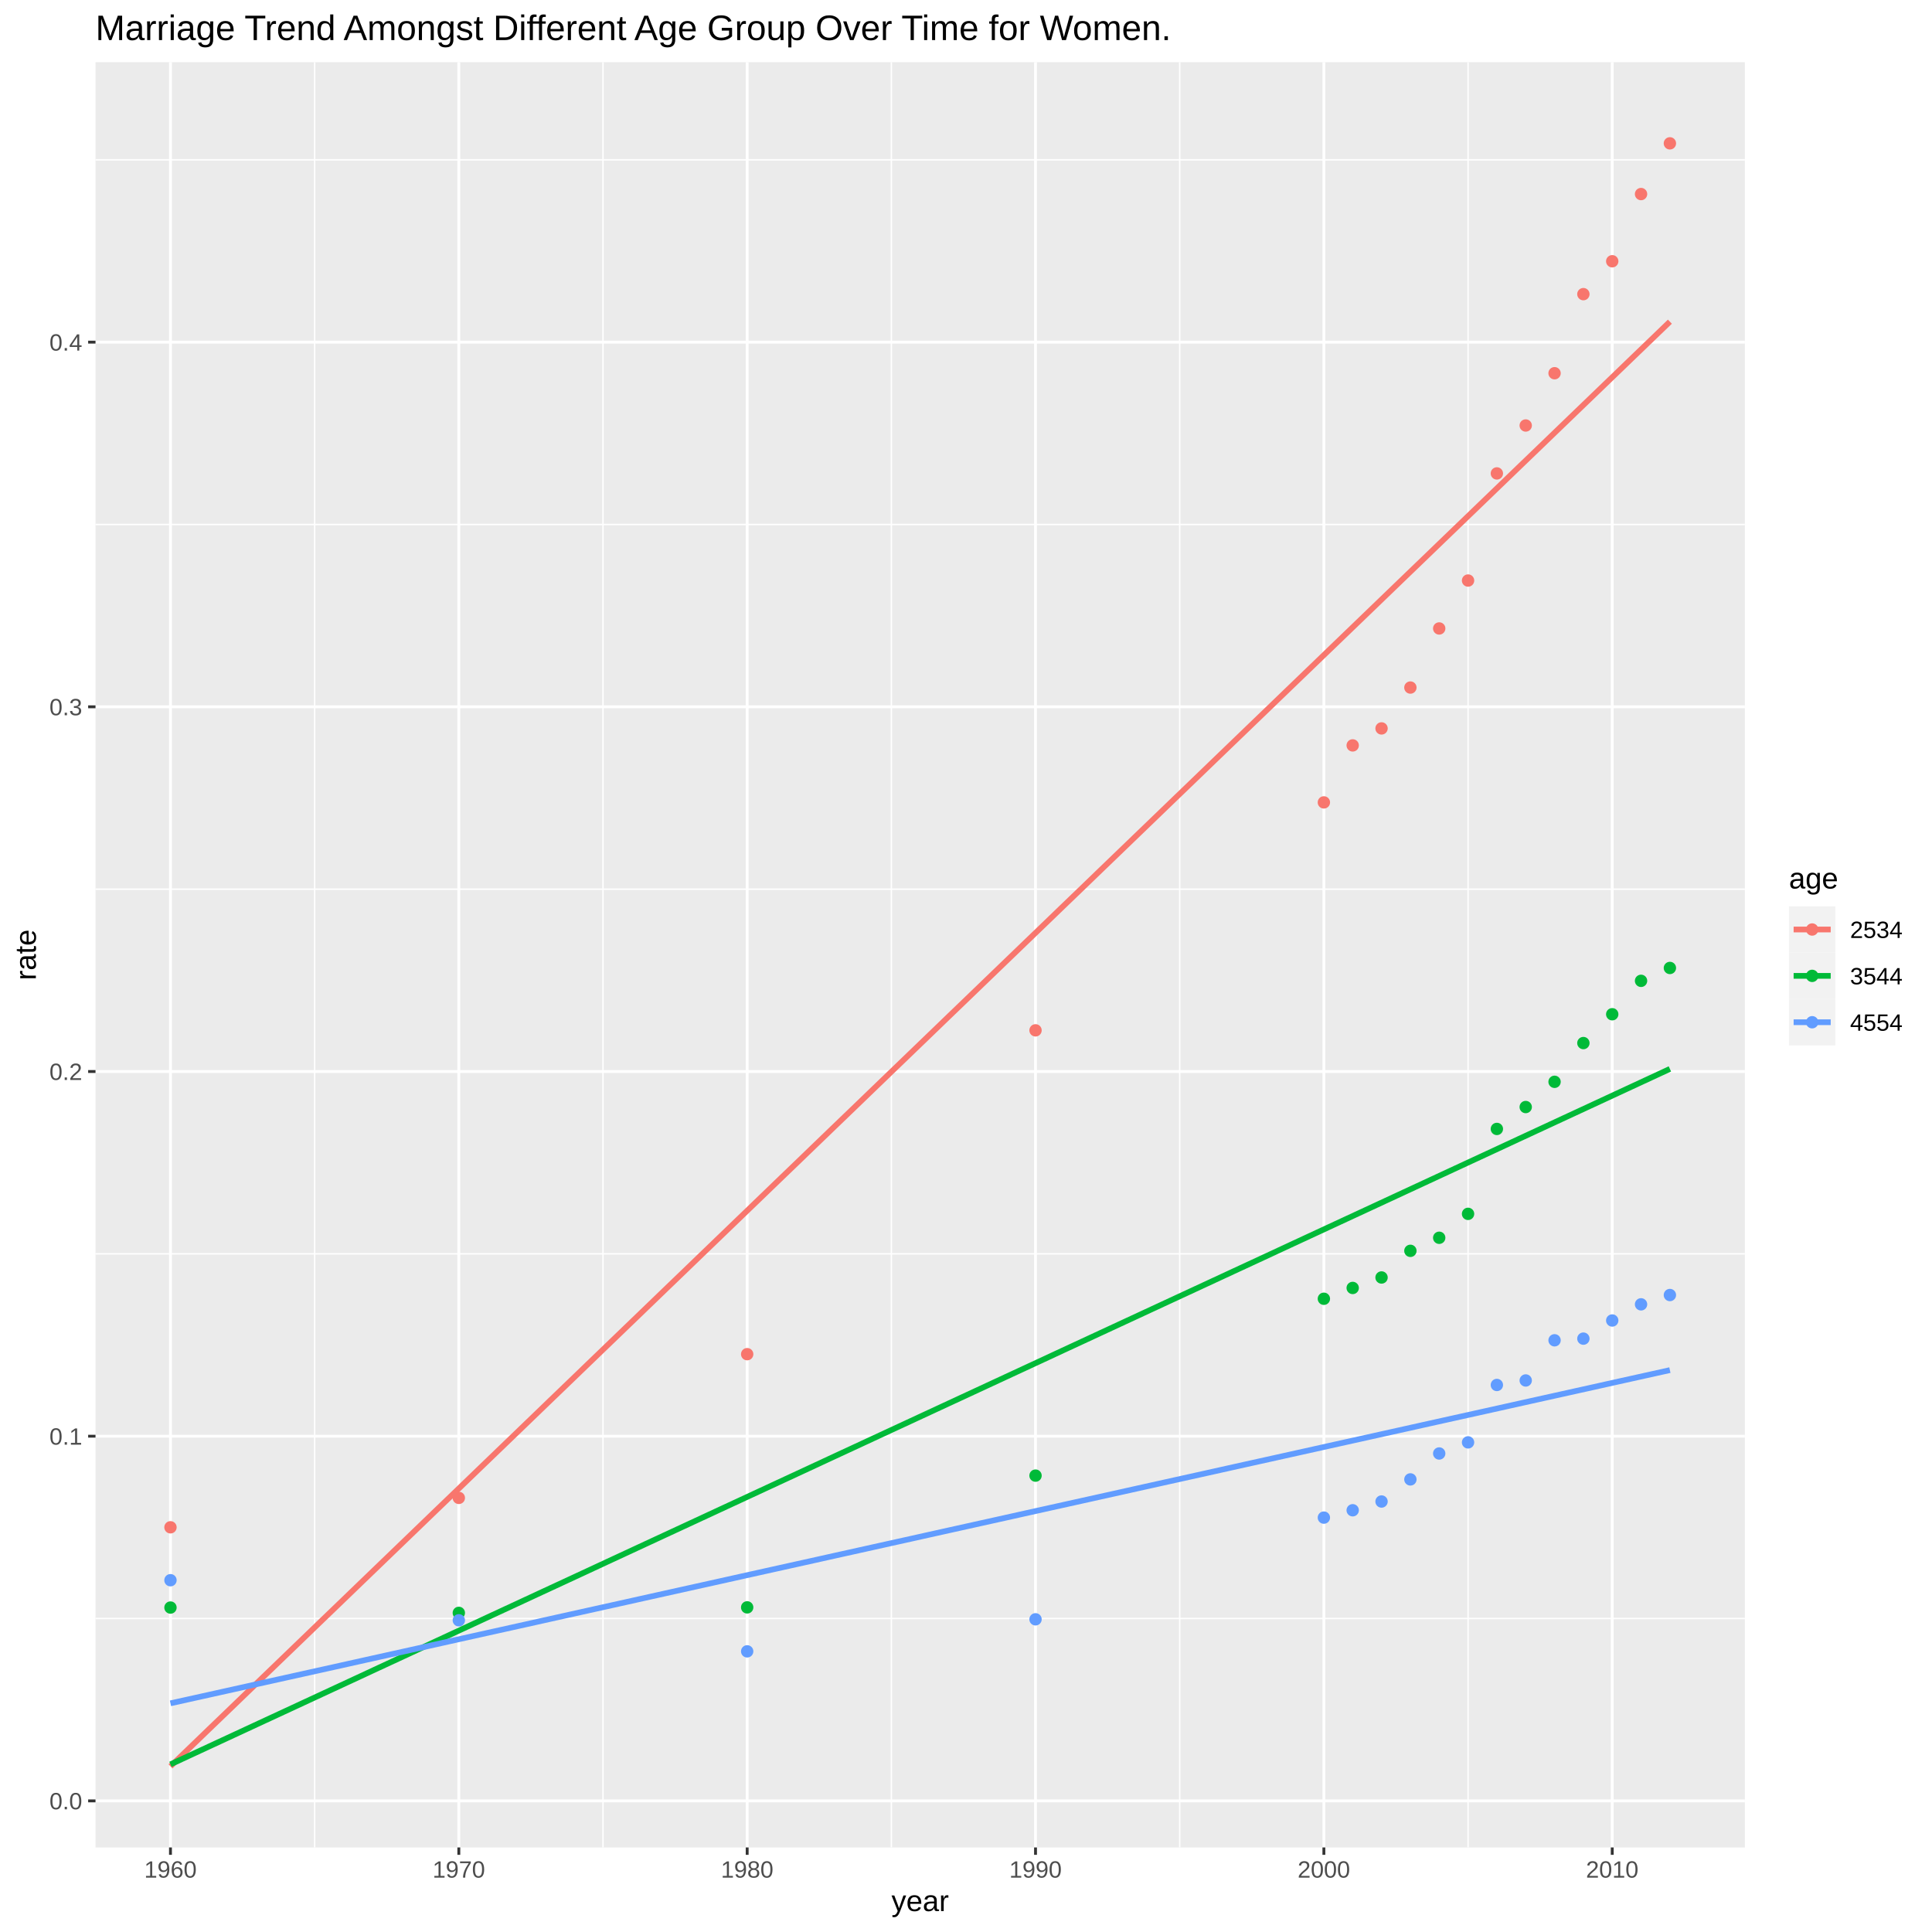
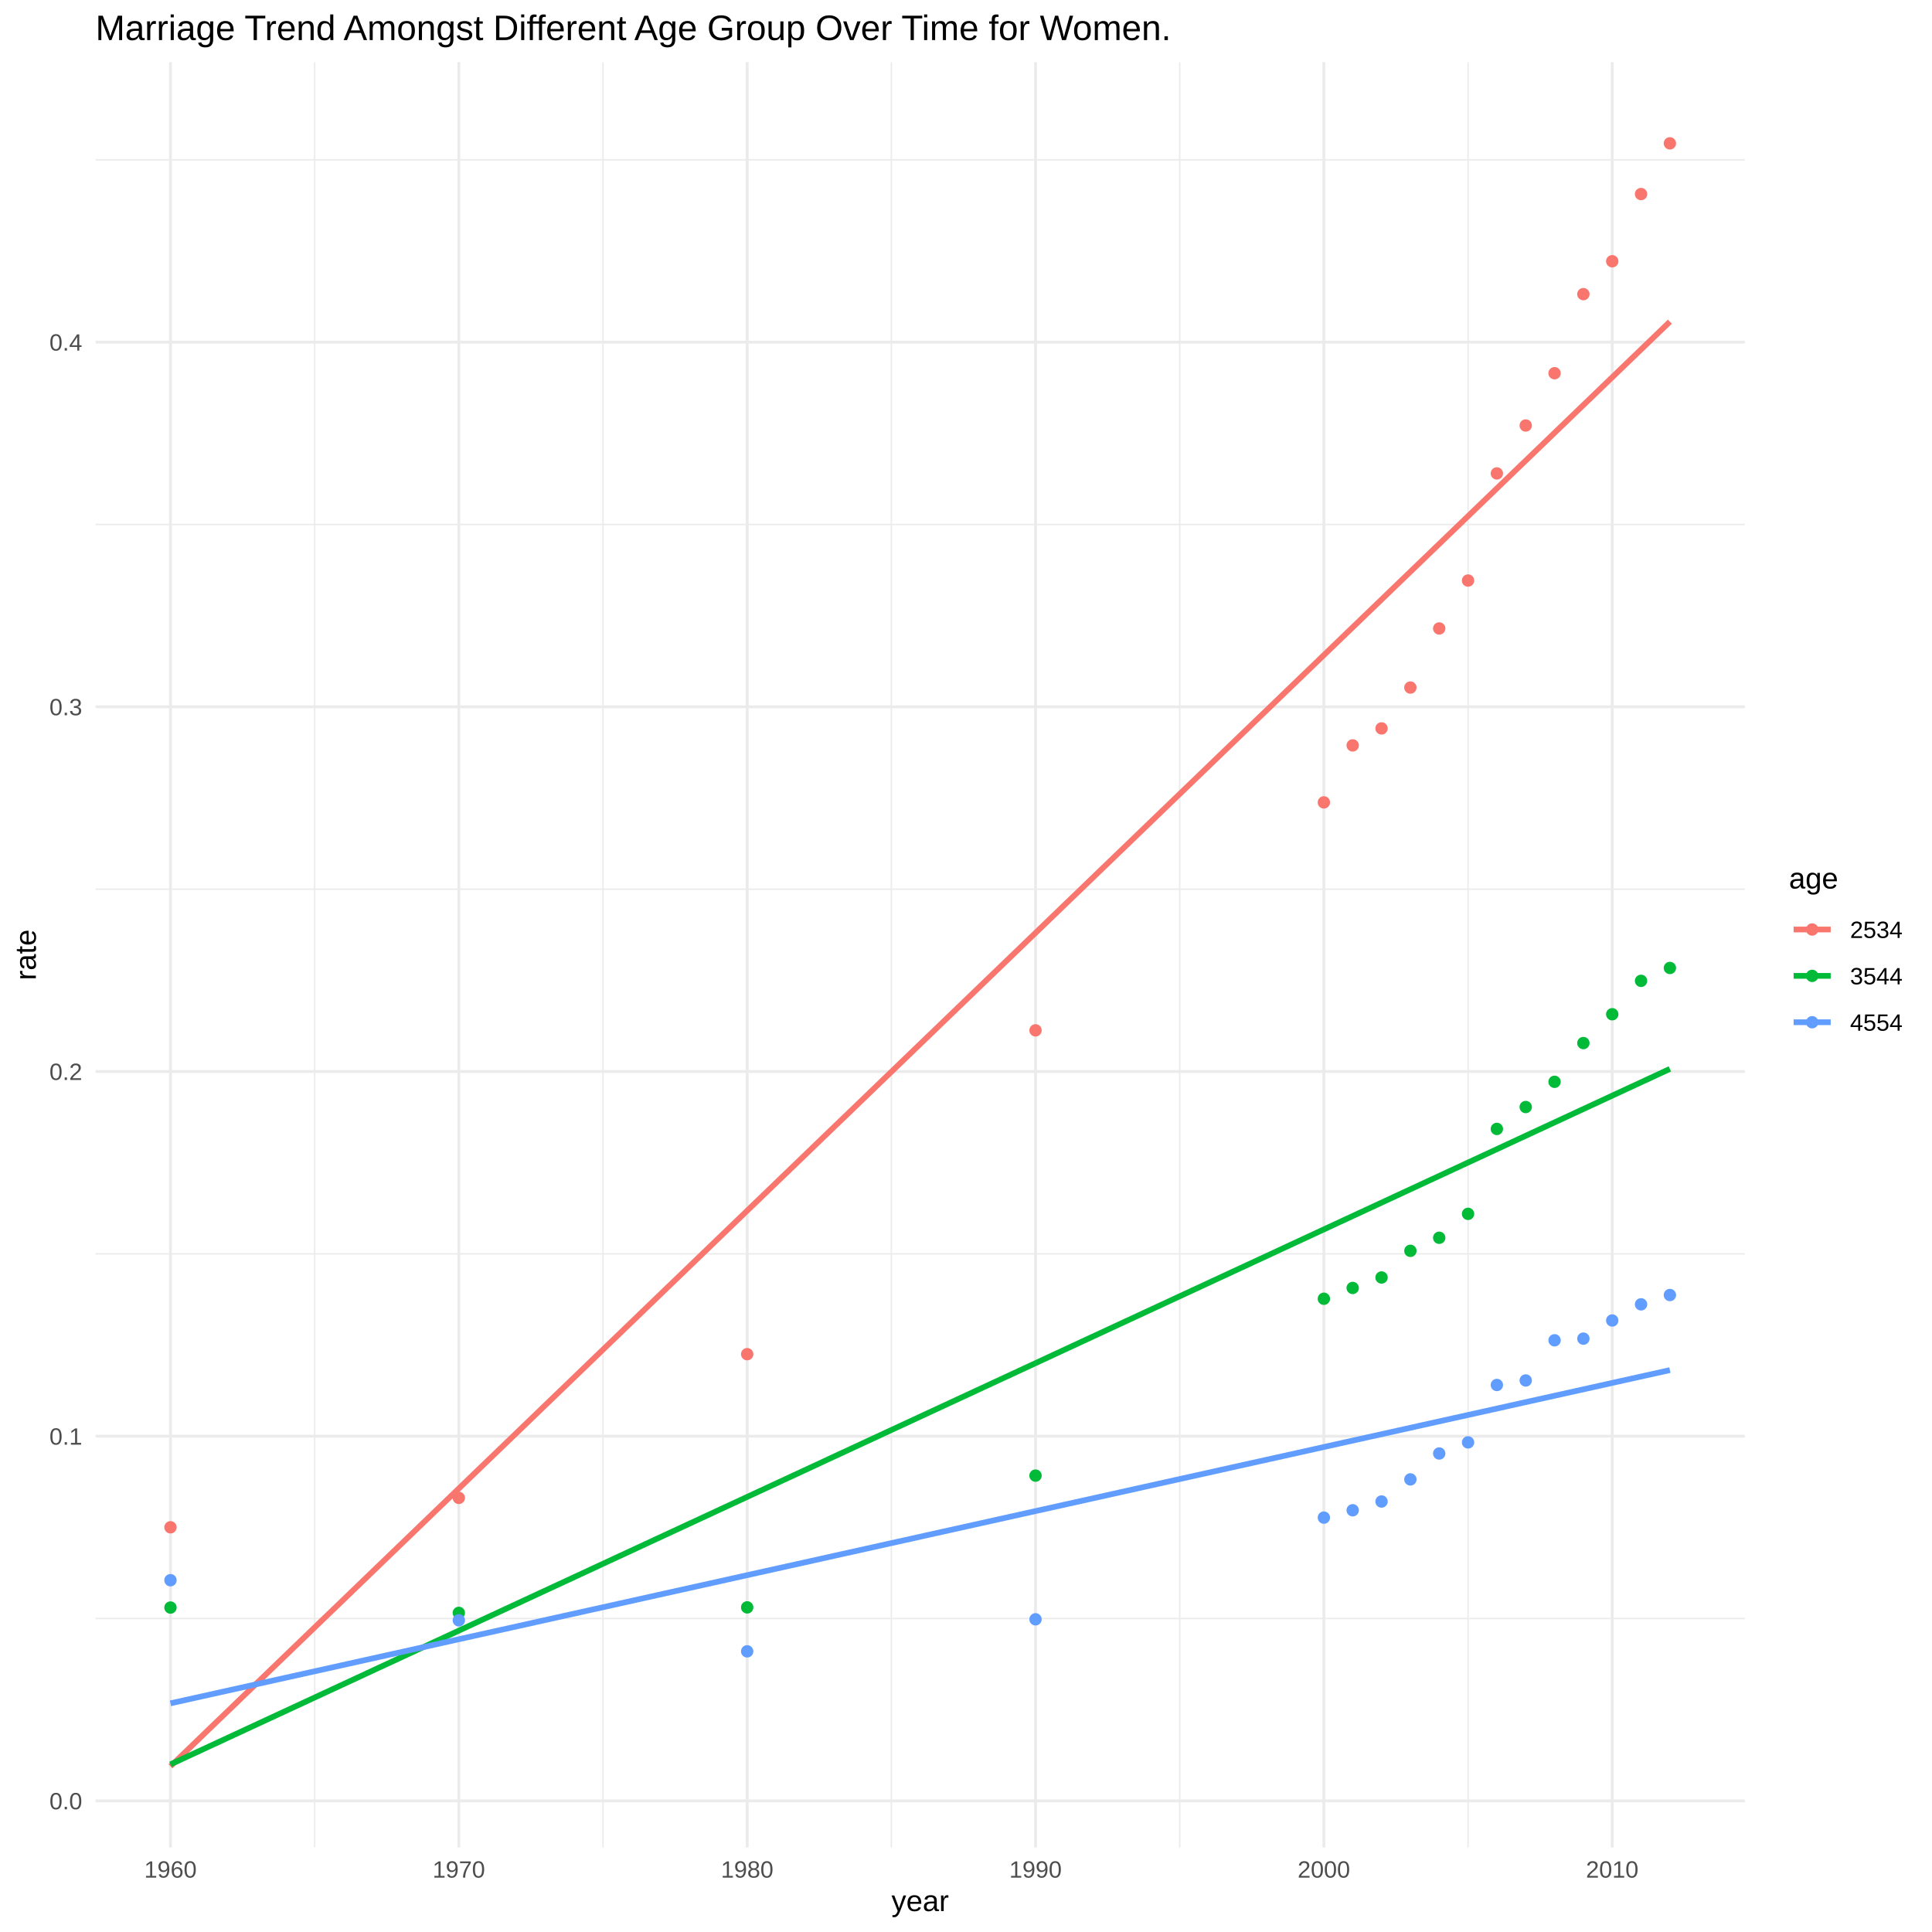
<svg xmlns="http://www.w3.org/2000/svg" class="svglite" width="720.00pt" height="720.00pt" viewBox="0 0 720.00 720.00">
  <defs>
    <style type="text/css">
    .svglite line, .svglite polyline, .svglite polygon, .svglite path, .svglite rect, .svglite circle {
      fill: none;
      stroke: #000000;
      stroke-linecap: round;
      stroke-linejoin: round;
      stroke-miterlimit: 10.00;
    }
  </style>
  </defs>
  <rect width="100%" height="100%" style="stroke: none; fill: #FFFFFF;" />
  <defs>
    <clipPath id="cpMC4wMHw3MjAuMDB8MC4wMHw3MjAuMDA=">
      <rect x="0.00" y="0.00" width="720.00" height="720.00" />
    </clipPath>
  </defs>
  <g clip-path="url(#cpMC4wMHw3MjAuMDB8MC4wMHw3MjAuMDA=)">
-     <rect x="0.00" y="0.00" width="720.00" height="720.00" style="stroke-width: 1.07; stroke: #FFFFFF; fill: #FFFFFF;" />
-   </g>
+ </g>
  <defs>
    <clipPath id="cpMzUuNTl8NjUwLjI2fDIzLjE4fDY4OC41MA==">
      <rect x="35.59" y="23.18" width="614.67" height="665.33" />
    </clipPath>
  </defs>
  <g clip-path="url(#cpMzUuNTl8NjUwLjI2fDIzLjE4fDY4OC41MA==)">
-     <rect x="35.59" y="23.18" width="614.67" height="665.33" style="stroke-width: 1.07; stroke: none; fill: #EBEBEB;" />
-     <polyline points="35.59,603.18 650.26,603.18 " style="stroke-width: 0.53; stroke: #FFFFFF; stroke-linecap: butt;" />
-     <polyline points="35.59,467.27 650.26,467.27 " style="stroke-width: 0.53; stroke: #FFFFFF; stroke-linecap: butt;" />
-     <polyline points="35.59,331.37 650.26,331.37 " style="stroke-width: 0.53; stroke: #FFFFFF; stroke-linecap: butt;" />
-     <polyline points="35.59,195.46 650.26,195.46 " style="stroke-width: 0.53; stroke: #FFFFFF; stroke-linecap: butt;" />
-     <polyline points="35.59,59.56 650.26,59.56 " style="stroke-width: 0.53; stroke: #FFFFFF; stroke-linecap: butt;" />
-     <polyline points="117.26,688.50 117.26,23.18 " style="stroke-width: 0.53; stroke: #FFFFFF; stroke-linecap: butt;" />
-     <polyline points="224.72,688.50 224.72,23.18 " style="stroke-width: 0.53; stroke: #FFFFFF; stroke-linecap: butt;" />
-     <polyline points="332.18,688.50 332.18,23.18 " style="stroke-width: 0.53; stroke: #FFFFFF; stroke-linecap: butt;" />
-     <polyline points="439.64,688.50 439.64,23.18 " style="stroke-width: 0.53; stroke: #FFFFFF; stroke-linecap: butt;" />
-     <polyline points="547.10,688.50 547.10,23.18 " style="stroke-width: 0.53; stroke: #FFFFFF; stroke-linecap: butt;" />
-     <polyline points="35.59,671.13 650.26,671.13 " style="stroke-width: 1.07; stroke: #FFFFFF; stroke-linecap: butt;" />
-     <polyline points="35.59,535.23 650.26,535.23 " style="stroke-width: 1.07; stroke: #FFFFFF; stroke-linecap: butt;" />
-     <polyline points="35.59,399.32 650.26,399.32 " style="stroke-width: 1.07; stroke: #FFFFFF; stroke-linecap: butt;" />
-     <polyline points="35.59,263.41 650.26,263.41 " style="stroke-width: 1.07; stroke: #FFFFFF; stroke-linecap: butt;" />
-     <polyline points="35.59,127.51 650.26,127.51 " style="stroke-width: 1.07; stroke: #FFFFFF; stroke-linecap: butt;" />
-     <polyline points="63.53,688.50 63.53,23.18 " style="stroke-width: 1.07; stroke: #FFFFFF; stroke-linecap: butt;" />
-     <polyline points="170.99,688.50 170.99,23.18 " style="stroke-width: 1.07; stroke: #FFFFFF; stroke-linecap: butt;" />
-     <polyline points="278.45,688.50 278.45,23.18 " style="stroke-width: 1.07; stroke: #FFFFFF; stroke-linecap: butt;" />
-     <polyline points="385.91,688.50 385.91,23.18 " style="stroke-width: 1.07; stroke: #FFFFFF; stroke-linecap: butt;" />
-     <polyline points="493.37,688.50 493.37,23.18 " style="stroke-width: 1.07; stroke: #FFFFFF; stroke-linecap: butt;" />
-     <polyline points="600.83,688.50 600.83,23.18 " style="stroke-width: 1.07; stroke: #FFFFFF; stroke-linecap: butt;" />
+     <polyline points="35.59,603.18 650.26,603.18 " style="stroke-width: 0.53; stroke: #EBEBEB; stroke-linecap: butt;" />
+     <polyline points="35.59,467.27 650.26,467.27 " style="stroke-width: 0.53; stroke: #EBEBEB; stroke-linecap: butt;" />
+     <polyline points="35.59,331.37 650.26,331.37 " style="stroke-width: 0.53; stroke: #EBEBEB; stroke-linecap: butt;" />
+     <polyline points="35.59,195.46 650.26,195.46 " style="stroke-width: 0.53; stroke: #EBEBEB; stroke-linecap: butt;" />
+     <polyline points="35.59,59.56 650.26,59.56 " style="stroke-width: 0.53; stroke: #EBEBEB; stroke-linecap: butt;" />
+     <polyline points="117.26,688.50 117.26,23.18 " style="stroke-width: 0.53; stroke: #EBEBEB; stroke-linecap: butt;" />
+     <polyline points="224.72,688.50 224.72,23.18 " style="stroke-width: 0.53; stroke: #EBEBEB; stroke-linecap: butt;" />
+     <polyline points="332.18,688.50 332.18,23.18 " style="stroke-width: 0.53; stroke: #EBEBEB; stroke-linecap: butt;" />
+     <polyline points="439.64,688.50 439.64,23.18 " style="stroke-width: 0.53; stroke: #EBEBEB; stroke-linecap: butt;" />
+     <polyline points="547.10,688.50 547.10,23.18 " style="stroke-width: 0.53; stroke: #EBEBEB; stroke-linecap: butt;" />
+     <polyline points="35.59,671.13 650.26,671.13 " style="stroke-width: 1.07; stroke: #EBEBEB; stroke-linecap: butt;" />
+     <polyline points="35.59,535.23 650.26,535.23 " style="stroke-width: 1.07; stroke: #EBEBEB; stroke-linecap: butt;" />
+     <polyline points="35.59,399.32 650.26,399.32 " style="stroke-width: 1.07; stroke: #EBEBEB; stroke-linecap: butt;" />
+     <polyline points="35.59,263.41 650.26,263.41 " style="stroke-width: 1.07; stroke: #EBEBEB; stroke-linecap: butt;" />
+     <polyline points="35.59,127.51 650.26,127.51 " style="stroke-width: 1.07; stroke: #EBEBEB; stroke-linecap: butt;" />
+     <polyline points="63.53,688.50 63.53,23.18 " style="stroke-width: 1.07; stroke: #EBEBEB; stroke-linecap: butt;" />
+     <polyline points="170.99,688.50 170.99,23.18 " style="stroke-width: 1.07; stroke: #EBEBEB; stroke-linecap: butt;" />
+     <polyline points="278.45,688.50 278.45,23.18 " style="stroke-width: 1.07; stroke: #EBEBEB; stroke-linecap: butt;" />
+     <polyline points="385.91,688.50 385.91,23.18 " style="stroke-width: 1.07; stroke: #EBEBEB; stroke-linecap: butt;" />
+     <polyline points="493.37,688.50 493.37,23.18 " style="stroke-width: 1.07; stroke: #EBEBEB; stroke-linecap: butt;" />
+     <polyline points="600.83,688.50 600.83,23.18 " style="stroke-width: 1.07; stroke: #EBEBEB; stroke-linecap: butt;" />
    <circle cx="63.53" cy="569.18" r="1.95" style="stroke-width: 0.71; stroke: #F8766D; fill: #F8766D;" />
    <circle cx="63.53" cy="599.09" r="1.95" style="stroke-width: 0.71; stroke: #00BA38; fill: #00BA38;" />
    <circle cx="63.53" cy="588.90" r="1.95" style="stroke-width: 0.71; stroke: #619CFF; fill: #619CFF;" />
    <circle cx="170.99" cy="558.22" r="1.95" style="stroke-width: 0.71; stroke: #F8766D; fill: #F8766D;" />
    <circle cx="170.99" cy="601.07" r="1.95" style="stroke-width: 0.71; stroke: #00BA38; fill: #00BA38;" />
    <circle cx="170.99" cy="603.84" r="1.95" style="stroke-width: 0.71; stroke: #619CFF; fill: #619CFF;" />
    <circle cx="278.45" cy="504.66" r="1.95" style="stroke-width: 0.71; stroke: #F8766D; fill: #F8766D;" />
    <circle cx="278.45" cy="599.02" r="1.95" style="stroke-width: 0.71; stroke: #00BA38; fill: #00BA38;" />
    <circle cx="278.45" cy="615.41" r="1.95" style="stroke-width: 0.71; stroke: #619CFF; fill: #619CFF;" />
    <circle cx="385.91" cy="383.98" r="1.95" style="stroke-width: 0.71; stroke: #F8766D; fill: #F8766D;" />
    <circle cx="385.91" cy="549.92" r="1.95" style="stroke-width: 0.71; stroke: #00BA38; fill: #00BA38;" />
    <circle cx="385.91" cy="603.47" r="1.95" style="stroke-width: 0.71; stroke: #619CFF; fill: #619CFF;" />
    <circle cx="493.37" cy="299.03" r="1.95" style="stroke-width: 0.71; stroke: #F8766D; fill: #F8766D;" />
    <circle cx="493.37" cy="484.01" r="1.95" style="stroke-width: 0.71; stroke: #00BA38; fill: #00BA38;" />
    <circle cx="493.37" cy="565.57" r="1.95" style="stroke-width: 0.71; stroke: #619CFF; fill: #619CFF;" />
    <circle cx="504.11" cy="277.79" r="1.95" style="stroke-width: 0.71; stroke: #F8766D; fill: #F8766D;" />
    <circle cx="504.11" cy="479.98" r="1.95" style="stroke-width: 0.71; stroke: #00BA38; fill: #00BA38;" />
    <circle cx="504.11" cy="562.83" r="1.95" style="stroke-width: 0.71; stroke: #619CFF; fill: #619CFF;" />
    <circle cx="514.86" cy="271.46" r="1.95" style="stroke-width: 0.71; stroke: #F8766D; fill: #F8766D;" />
    <circle cx="514.86" cy="476.08" r="1.95" style="stroke-width: 0.71; stroke: #00BA38; fill: #00BA38;" />
    <circle cx="514.86" cy="559.57" r="1.95" style="stroke-width: 0.71; stroke: #619CFF; fill: #619CFF;" />
    <circle cx="525.61" cy="256.23" r="1.95" style="stroke-width: 0.71; stroke: #F8766D; fill: #F8766D;" />
    <circle cx="525.61" cy="466.15" r="1.95" style="stroke-width: 0.71; stroke: #00BA38; fill: #00BA38;" />
    <circle cx="525.61" cy="551.33" r="1.95" style="stroke-width: 0.71; stroke: #619CFF; fill: #619CFF;" />
    <circle cx="536.35" cy="234.21" r="1.95" style="stroke-width: 0.71; stroke: #F8766D; fill: #F8766D;" />
    <circle cx="536.35" cy="461.28" r="1.95" style="stroke-width: 0.71; stroke: #00BA38; fill: #00BA38;" />
    <circle cx="536.35" cy="541.67" r="1.95" style="stroke-width: 0.71; stroke: #619CFF; fill: #619CFF;" />
    <circle cx="547.10" cy="216.35" r="1.95" style="stroke-width: 0.71; stroke: #F8766D; fill: #F8766D;" />
    <circle cx="547.10" cy="452.37" r="1.95" style="stroke-width: 0.71; stroke: #00BA38; fill: #00BA38;" />
    <circle cx="547.10" cy="537.53" r="1.95" style="stroke-width: 0.71; stroke: #619CFF; fill: #619CFF;" />
    <circle cx="557.84" cy="176.43" r="1.95" style="stroke-width: 0.71; stroke: #F8766D; fill: #F8766D;" />
    <circle cx="557.84" cy="420.72" r="1.95" style="stroke-width: 0.71; stroke: #00BA38; fill: #00BA38;" />
    <circle cx="557.84" cy="516.14" r="1.95" style="stroke-width: 0.71; stroke: #619CFF; fill: #619CFF;" />
    <circle cx="568.59" cy="158.57" r="1.95" style="stroke-width: 0.71; stroke: #F8766D; fill: #F8766D;" />
    <circle cx="568.59" cy="412.56" r="1.95" style="stroke-width: 0.71; stroke: #00BA38; fill: #00BA38;" />
    <circle cx="568.59" cy="514.46" r="1.95" style="stroke-width: 0.71; stroke: #619CFF; fill: #619CFF;" />
    <circle cx="579.34" cy="139.09" r="1.95" style="stroke-width: 0.71; stroke: #F8766D; fill: #F8766D;" />
    <circle cx="579.34" cy="403.16" r="1.95" style="stroke-width: 0.71; stroke: #00BA38; fill: #00BA38;" />
    <circle cx="579.34" cy="499.49" r="1.95" style="stroke-width: 0.71; stroke: #619CFF; fill: #619CFF;" />
    <circle cx="590.08" cy="109.62" r="1.95" style="stroke-width: 0.71; stroke: #F8766D; fill: #F8766D;" />
    <circle cx="590.08" cy="388.72" r="1.95" style="stroke-width: 0.71; stroke: #00BA38; fill: #00BA38;" />
    <circle cx="590.08" cy="498.87" r="1.95" style="stroke-width: 0.71; stroke: #619CFF; fill: #619CFF;" />
    <circle cx="600.83" cy="97.36" r="1.95" style="stroke-width: 0.71; stroke: #F8766D; fill: #F8766D;" />
    <circle cx="600.83" cy="377.98" r="1.95" style="stroke-width: 0.71; stroke: #00BA38; fill: #00BA38;" />
    <circle cx="600.83" cy="492.11" r="1.95" style="stroke-width: 0.71; stroke: #619CFF; fill: #619CFF;" />
    <circle cx="611.57" cy="72.32" r="1.95" style="stroke-width: 0.71; stroke: #F8766D; fill: #F8766D;" />
    <circle cx="611.57" cy="365.53" r="1.95" style="stroke-width: 0.71; stroke: #00BA38; fill: #00BA38;" />
    <circle cx="611.57" cy="486.09" r="1.95" style="stroke-width: 0.71; stroke: #619CFF; fill: #619CFF;" />
    <circle cx="622.32" cy="53.42" r="1.95" style="stroke-width: 0.71; stroke: #F8766D; fill: #F8766D;" />
    <circle cx="622.32" cy="360.73" r="1.95" style="stroke-width: 0.71; stroke: #00BA38; fill: #00BA38;" />
    <circle cx="622.32" cy="482.62" r="1.95" style="stroke-width: 0.71; stroke: #619CFF; fill: #619CFF;" />
    <polyline points="63.53,658.26 70.60,651.45 77.67,644.63 84.75,637.82 91.82,631.00 98.89,624.19 105.97,617.37 113.04,610.56 120.11,603.74 127.19,596.93 134.26,590.11 141.33,583.30 148.41,576.48 155.48,569.67 162.55,562.85 169.63,556.04 176.70,549.22 183.77,542.41 190.85,535.59 197.92,528.78 204.99,521.96 212.07,515.15 219.14,508.33 226.21,501.52 233.29,494.70 240.36,487.89 247.43,481.07 254.51,474.26 261.58,467.44 268.65,460.63 275.73,453.81 282.80,447.00 289.87,440.18 296.95,433.37 304.02,426.55 311.09,419.74 318.17,412.93 325.24,406.11 332.31,399.30 339.39,392.48 346.46,385.67 353.53,378.85 360.61,372.04 367.68,365.22 374.75,358.41 381.83,351.59 388.90,344.78 395.97,337.96 403.05,331.15 410.12,324.33 417.19,317.52 424.27,310.70 431.34,303.89 438.41,297.07 445.49,290.26 452.56,283.44 459.63,276.63 466.71,269.81 473.78,263.00 480.85,256.18 487.93,249.37 495.00,242.55 502.07,235.74 509.15,228.92 516.22,222.11 523.29,215.29 530.37,208.48 537.44,201.66 544.51,194.85 551.59,188.03 558.66,181.22 565.73,174.40 572.81,167.59 579.88,160.77 586.95,153.96 594.03,147.14 601.10,140.33 608.17,133.51 615.25,126.70 622.32,119.88 " style="stroke-width: 2.13; stroke: #F8766D; stroke-linecap: butt;" />
    <polyline points="63.53,657.53 70.60,654.25 77.67,650.97 84.75,647.69 91.82,644.41 98.89,641.13 105.97,637.85 113.04,634.57 120.11,631.29 127.19,628.01 134.26,624.73 141.33,621.44 148.41,618.16 155.48,614.88 162.55,611.60 169.63,608.32 176.70,605.04 183.77,601.76 190.85,598.48 197.92,595.20 204.99,591.92 212.07,588.64 219.14,585.36 226.21,582.07 233.29,578.79 240.36,575.51 247.43,572.23 254.51,568.95 261.58,565.67 268.65,562.39 275.73,559.11 282.80,555.83 289.87,552.55 296.95,549.27 304.02,545.99 311.09,542.70 318.17,539.42 325.24,536.14 332.31,532.86 339.39,529.58 346.46,526.30 353.53,523.02 360.61,519.74 367.68,516.46 374.75,513.18 381.83,509.90 388.90,506.62 395.97,503.33 403.05,500.05 410.12,496.77 417.19,493.49 424.27,490.21 431.34,486.93 438.41,483.65 445.49,480.37 452.56,477.09 459.63,473.81 466.71,470.53 473.78,467.25 480.85,463.96 487.93,460.68 495.00,457.40 502.07,454.12 509.15,450.84 516.22,447.56 523.29,444.28 530.37,441.00 537.44,437.72 544.51,434.44 551.59,431.16 558.66,427.88 565.73,424.59 572.81,421.31 579.88,418.03 586.95,414.75 594.03,411.47 601.10,408.19 608.17,404.91 615.25,401.63 622.32,398.35 " style="stroke-width: 2.13; stroke: #00BA38; stroke-linecap: butt;" />
    <polyline points="63.53,634.78 70.60,633.21 77.67,631.64 84.75,630.07 91.82,628.50 98.89,626.92 105.97,625.35 113.04,623.78 120.11,622.21 127.19,620.64 134.26,619.06 141.33,617.49 148.41,615.92 155.48,614.35 162.55,612.78 169.63,611.20 176.70,609.63 183.77,608.06 190.85,606.49 197.92,604.92 204.99,603.34 212.07,601.77 219.14,600.20 226.21,598.63 233.29,597.06 240.36,595.48 247.43,593.91 254.51,592.34 261.58,590.77 268.65,589.20 275.73,587.62 282.80,586.05 289.87,584.48 296.95,582.91 304.02,581.34 311.09,579.76 318.17,578.19 325.24,576.62 332.31,575.05 339.39,573.48 346.46,571.90 353.53,570.33 360.61,568.76 367.68,567.19 374.75,565.62 381.83,564.04 388.90,562.47 395.97,560.90 403.05,559.33 410.12,557.76 417.19,556.19 424.27,554.61 431.34,553.04 438.41,551.47 445.49,549.90 452.56,548.33 459.63,546.75 466.71,545.18 473.78,543.61 480.85,542.04 487.93,540.47 495.00,538.89 502.07,537.32 509.15,535.75 516.22,534.18 523.29,532.61 530.37,531.03 537.44,529.46 544.51,527.89 551.59,526.32 558.66,524.75 565.73,523.17 572.81,521.60 579.88,520.03 586.95,518.46 594.03,516.89 601.10,515.31 608.17,513.74 615.25,512.17 622.32,510.60 " style="stroke-width: 2.13; stroke: #619CFF; stroke-linecap: butt;" />
  </g>
  <g clip-path="url(#cpMC4wMHw3MjAuMDB8MC4wMHw3MjAuMDA=)">
    <text x="30.65" y="674.28" text-anchor="end" style="font-size: 8.80px; fill: #4D4D4D; font-family: Arial;" textLength="12.24px" lengthAdjust="spacingAndGlyphs">0.0</text>
    <text x="30.65" y="538.38" text-anchor="end" style="font-size: 8.80px; fill: #4D4D4D; font-family: Arial;" textLength="12.24px" lengthAdjust="spacingAndGlyphs">0.1</text>
    <text x="30.65" y="402.47" text-anchor="end" style="font-size: 8.80px; fill: #4D4D4D; font-family: Arial;" textLength="12.24px" lengthAdjust="spacingAndGlyphs">0.2</text>
    <text x="30.65" y="266.56" text-anchor="end" style="font-size: 8.80px; fill: #4D4D4D; font-family: Arial;" textLength="12.24px" lengthAdjust="spacingAndGlyphs">0.3</text>
    <text x="30.65" y="130.66" text-anchor="end" style="font-size: 8.80px; fill: #4D4D4D; font-family: Arial;" textLength="12.24px" lengthAdjust="spacingAndGlyphs">0.4</text>
-     <polyline points="32.85,671.13 35.59,671.13 " style="stroke-width: 1.07; stroke: #333333; stroke-linecap: butt;" />
-     <polyline points="32.85,535.23 35.59,535.23 " style="stroke-width: 1.07; stroke: #333333; stroke-linecap: butt;" />
-     <polyline points="32.85,399.32 35.59,399.32 " style="stroke-width: 1.07; stroke: #333333; stroke-linecap: butt;" />
-     <polyline points="32.85,263.41 35.59,263.41 " style="stroke-width: 1.07; stroke: #333333; stroke-linecap: butt;" />
-     <polyline points="32.85,127.51 35.59,127.51 " style="stroke-width: 1.07; stroke: #333333; stroke-linecap: butt;" />
-     <polyline points="63.53,691.24 63.53,688.50 " style="stroke-width: 1.07; stroke: #333333; stroke-linecap: butt;" />
-     <polyline points="170.99,691.24 170.99,688.50 " style="stroke-width: 1.07; stroke: #333333; stroke-linecap: butt;" />
-     <polyline points="278.45,691.24 278.45,688.50 " style="stroke-width: 1.07; stroke: #333333; stroke-linecap: butt;" />
-     <polyline points="385.91,691.24 385.91,688.50 " style="stroke-width: 1.07; stroke: #333333; stroke-linecap: butt;" />
-     <polyline points="493.37,691.24 493.37,688.50 " style="stroke-width: 1.07; stroke: #333333; stroke-linecap: butt;" />
-     <polyline points="600.83,691.24 600.83,688.50 " style="stroke-width: 1.07; stroke: #333333; stroke-linecap: butt;" />
    <text x="63.53" y="699.74" text-anchor="middle" style="font-size: 8.80px; fill: #4D4D4D; font-family: Arial;" textLength="19.58px" lengthAdjust="spacingAndGlyphs">1960</text>
    <text x="170.99" y="699.74" text-anchor="middle" style="font-size: 8.80px; fill: #4D4D4D; font-family: Arial;" textLength="19.58px" lengthAdjust="spacingAndGlyphs">1970</text>
    <text x="278.45" y="699.74" text-anchor="middle" style="font-size: 8.80px; fill: #4D4D4D; font-family: Arial;" textLength="19.58px" lengthAdjust="spacingAndGlyphs">1980</text>
    <text x="385.91" y="699.74" text-anchor="middle" style="font-size: 8.80px; fill: #4D4D4D; font-family: Arial;" textLength="19.58px" lengthAdjust="spacingAndGlyphs">1990</text>
    <text x="493.37" y="699.74" text-anchor="middle" style="font-size: 8.80px; fill: #4D4D4D; font-family: Arial;" textLength="19.58px" lengthAdjust="spacingAndGlyphs">2000</text>
    <text x="600.83" y="699.74" text-anchor="middle" style="font-size: 8.80px; fill: #4D4D4D; font-family: Arial;" textLength="19.58px" lengthAdjust="spacingAndGlyphs">2010</text>
    <text x="342.92" y="712.20" text-anchor="middle" style="font-size: 11.00px; font-family: Arial;" textLength="21.41px" lengthAdjust="spacingAndGlyphs">year</text>
    <text transform="translate(13.36,355.84) rotate(-90)" text-anchor="middle" style="font-size: 11.00px; font-family: Arial;" textLength="18.96px" lengthAdjust="spacingAndGlyphs">rate</text>
-     <rect x="661.22" y="316.60" width="53.30" height="78.47" style="stroke-width: 1.07; stroke: none; fill: #FFFFFF;" />
    <text x="666.70" y="331.12" style="font-size: 11.00px; font-family: Arial;" textLength="18.36px" lengthAdjust="spacingAndGlyphs">age</text>
-     <rect x="666.70" y="337.76" width="17.28" height="17.28" style="stroke-width: 1.07; stroke: none; fill: #F2F2F2;" />
    <circle cx="675.34" cy="346.40" r="1.95" style="stroke-width: 0.71; stroke: #F8766D; fill: #F8766D;" />
    <line x1="668.43" y1="346.40" x2="682.25" y2="346.40" style="stroke-width: 2.13; stroke: #F8766D; stroke-linecap: butt;" />
-     <rect x="666.70" y="355.04" width="17.28" height="17.28" style="stroke-width: 1.07; stroke: none; fill: #F2F2F2;" />
    <circle cx="675.34" cy="363.68" r="1.95" style="stroke-width: 0.71; stroke: #00BA38; fill: #00BA38;" />
    <line x1="668.43" y1="363.68" x2="682.25" y2="363.68" style="stroke-width: 2.13; stroke: #00BA38; stroke-linecap: butt;" />
-     <rect x="666.70" y="372.32" width="17.28" height="17.28" style="stroke-width: 1.07; stroke: none; fill: #F2F2F2;" />
    <circle cx="675.34" cy="380.96" r="1.95" style="stroke-width: 0.71; stroke: #619CFF; fill: #619CFF;" />
    <line x1="668.43" y1="380.96" x2="682.25" y2="380.96" style="stroke-width: 2.13; stroke: #619CFF; stroke-linecap: butt;" />
    <text x="689.46" y="349.55" style="font-size: 8.80px; font-family: Arial;" textLength="19.58px" lengthAdjust="spacingAndGlyphs">2534</text>
    <text x="689.46" y="366.83" style="font-size: 8.80px; font-family: Arial;" textLength="19.58px" lengthAdjust="spacingAndGlyphs">3544</text>
    <text x="689.46" y="384.11" style="font-size: 8.80px; font-family: Arial;" textLength="19.58px" lengthAdjust="spacingAndGlyphs">4554</text>
    <text x="35.59" y="14.93" style="font-size: 13.20px; font-family: Arial;" textLength="400.55px" lengthAdjust="spacingAndGlyphs">Marriage Trend Amongst Different Age Group Over Time for Women.</text>
  </g>
</svg>
